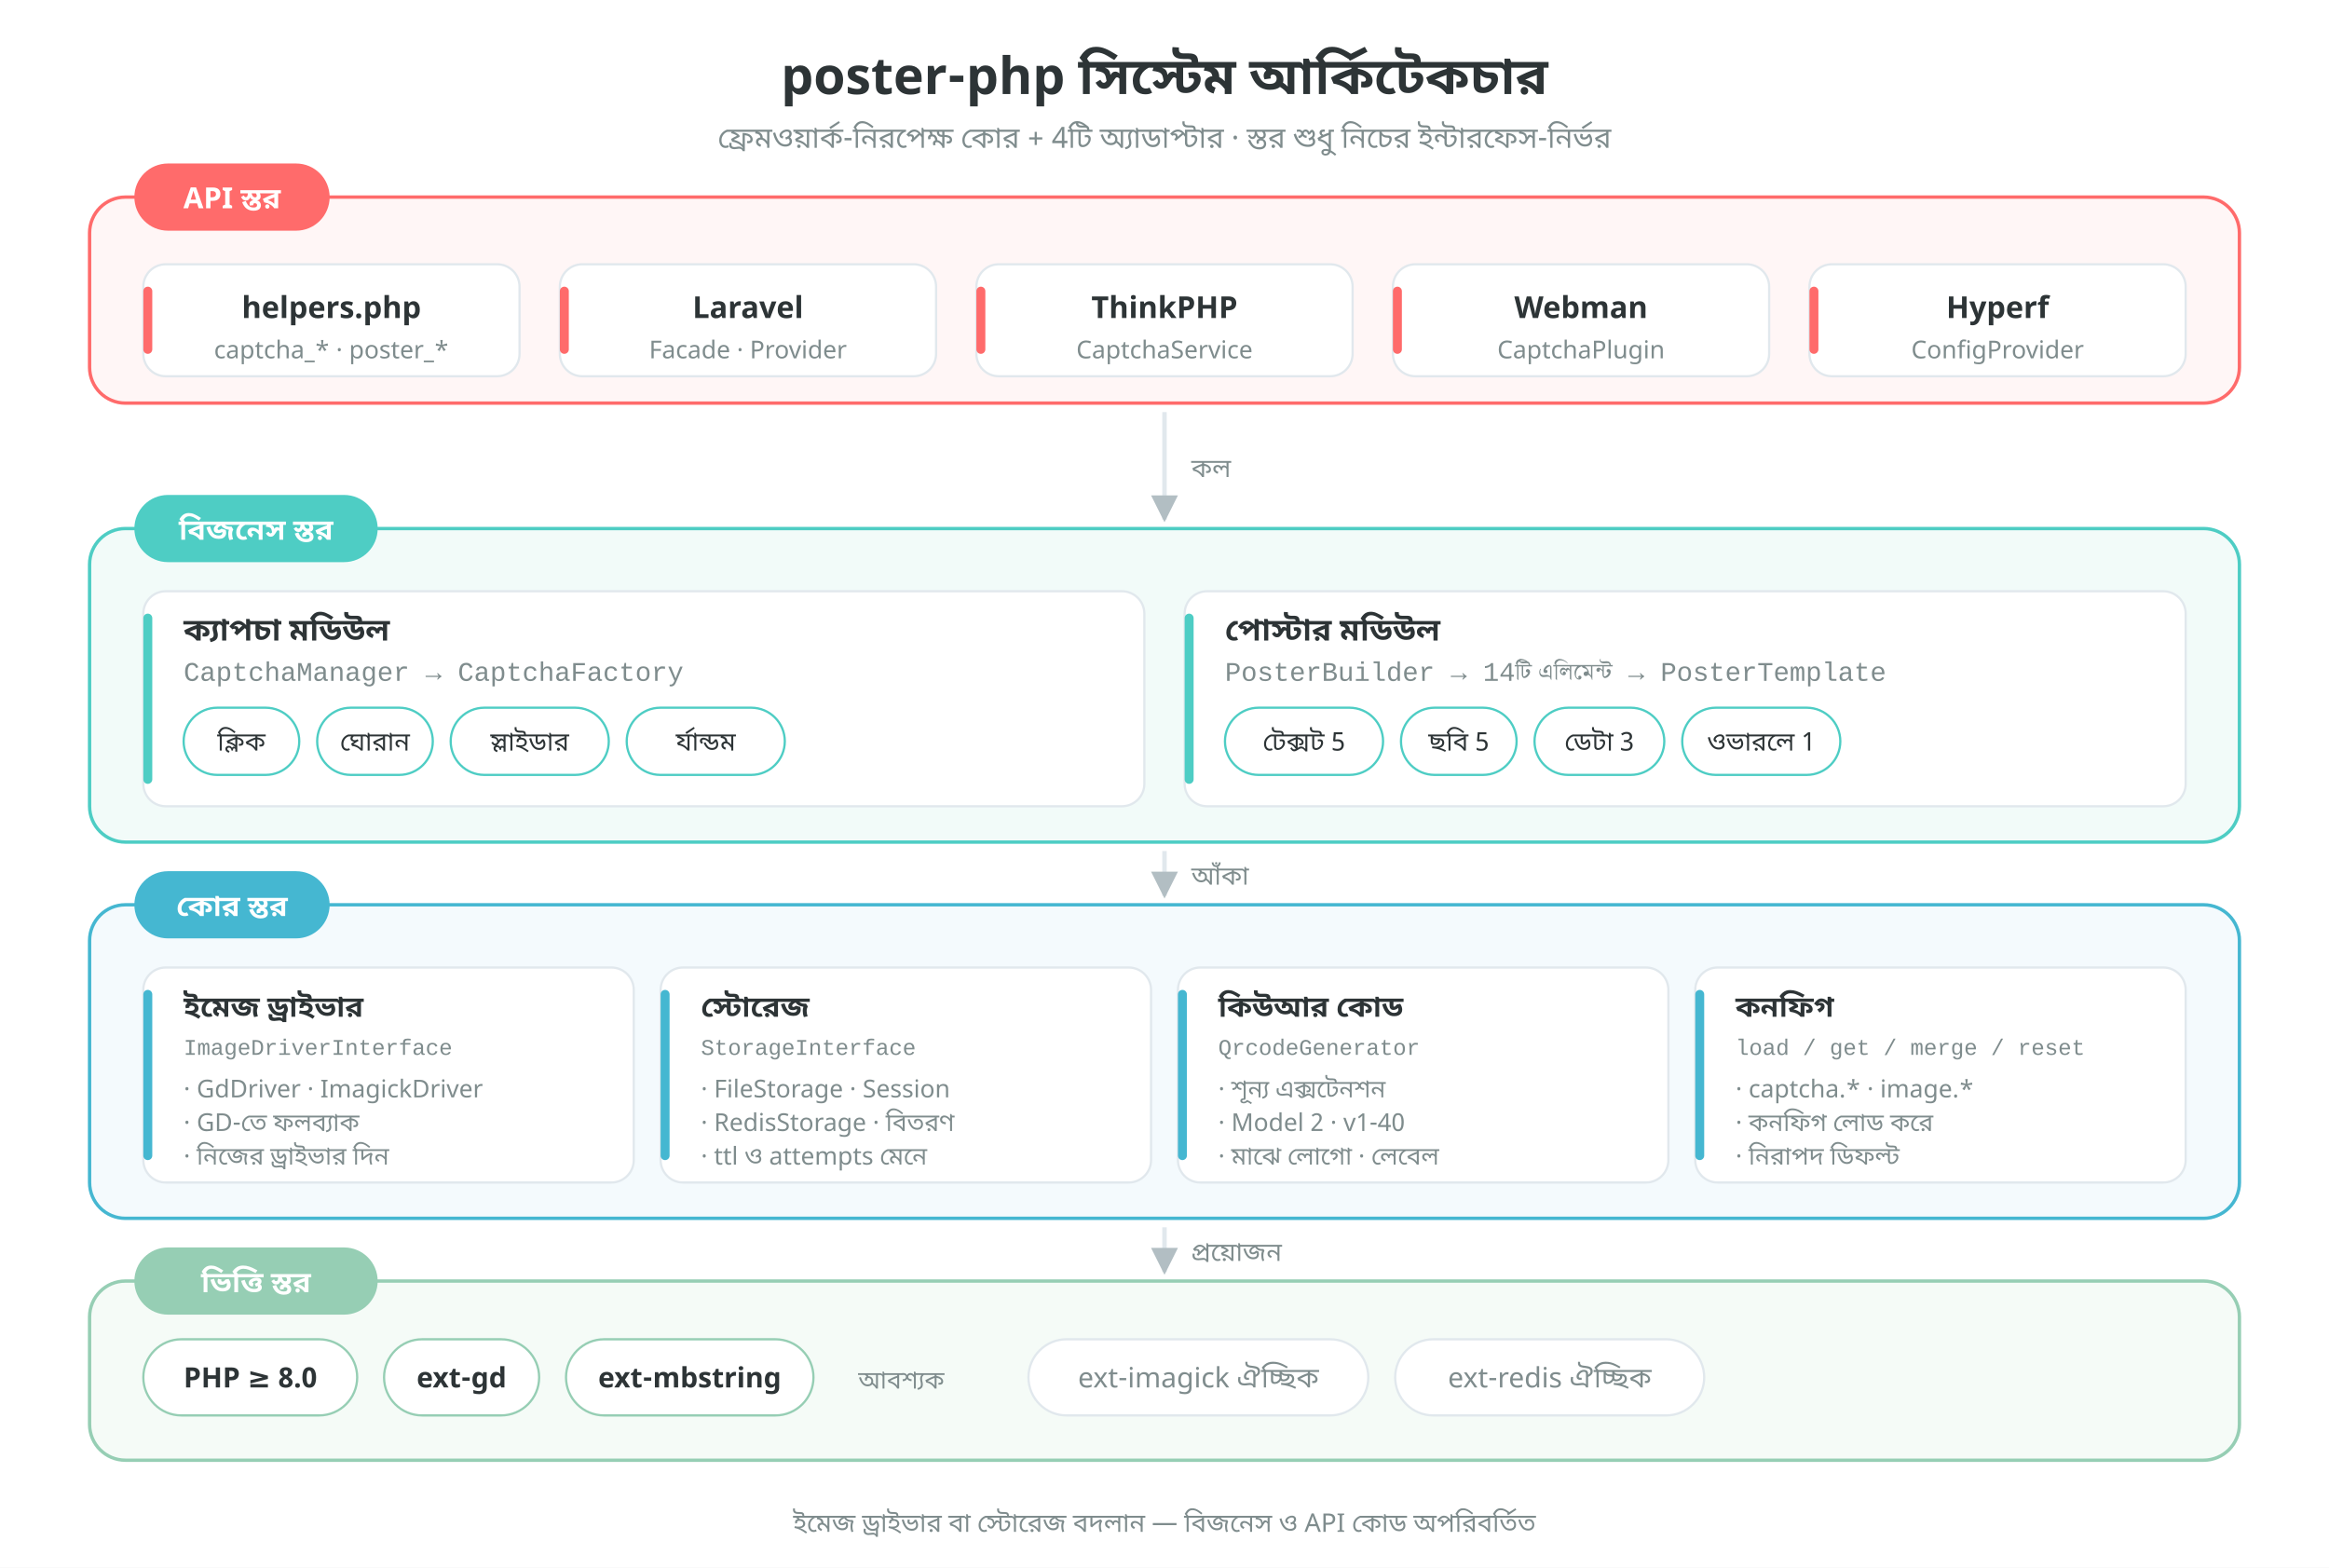
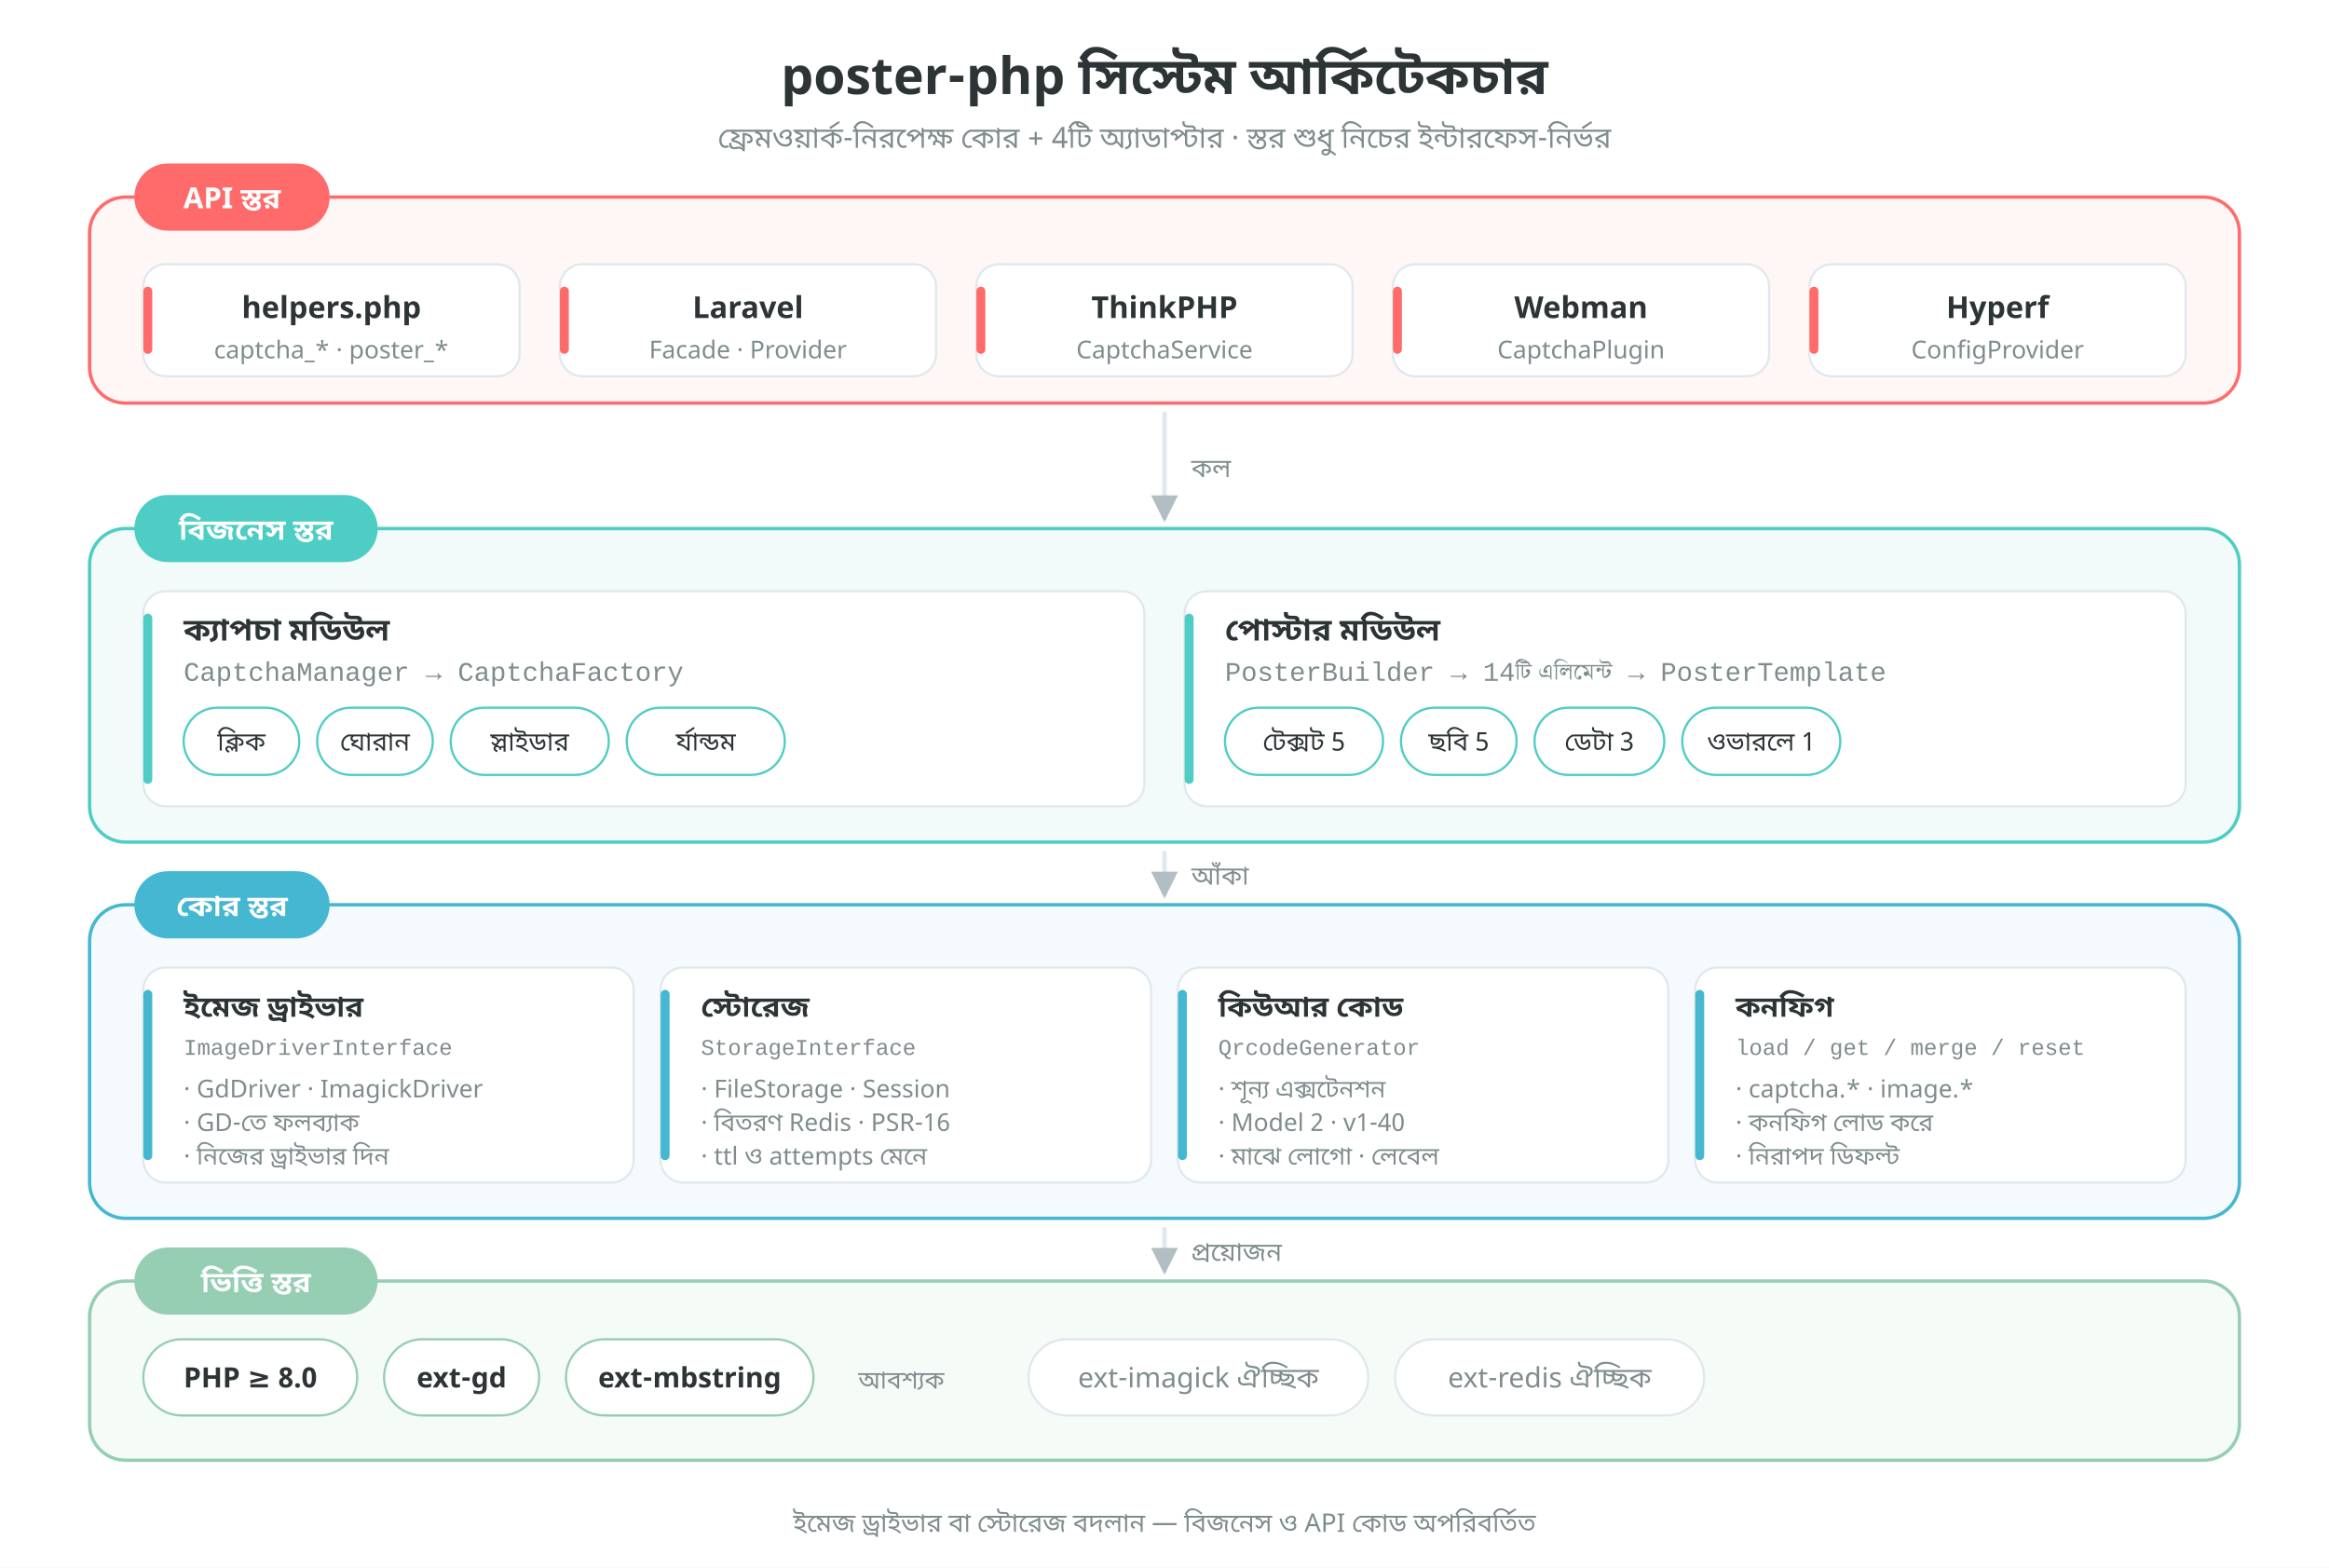
<svg xmlns="http://www.w3.org/2000/svg" viewBox="0 0 1040 700" width="1040" height="700" font-family="'Noto Sans Bengali','Nirmala UI',sans-serif" role="img" aria-label="poster-php সিস্টেম আর্কিটেকচার">
  <defs>
    <marker id="arrow" viewBox="0 0 10 10" refX="9" refY="5" markerWidth="6" markerHeight="6" orient="auto">
      <path d="M0 0L10 5L0 10Z" fill="#B2BEC3" />
    </marker>
  </defs>
  <rect width="1040" height="700" fill="#FFFFFF" />
  <text x="520" y="42" font-size="23" fill="#2D3436" font-weight="700" text-anchor="middle">poster-php সিস্টেম আর্কিটেকচার</text>
  <text x="520" y="66" font-size="13" fill="#7F8C8D" text-anchor="middle">ফ্রেমওয়ার্ক-নিরপেক্ষ কোর + 4টি অ্যাডাপ্টার · স্তর শুধু নিচের ইন্টারফেস-নির্ভর</text>
  <rect x="40" y="88" width="960" height="92" rx="16" fill="#FFF6F6" stroke="#FF6B6B" stroke-width="1.5" />
  <rect x="60" y="73" width="87.2" height="30" rx="15" fill="#FF6B6B" />
  <text x="103.6" y="93" font-size="13" fill="#FFFFFF" font-weight="700" text-anchor="middle">API স্তর</text>
  <rect x="64" y="118" width="168" height="50" rx="10" fill="#FFFFFF" stroke="#E1E8ED" stroke-width="1" />
  <rect x="64" y="128" width="4" height="30" rx="2" fill="#FF6B6B" />
  <text x="148" y="142" font-size="13.5" fill="#2D3436" font-weight="600" text-anchor="middle">helpers.php</text>
  <text x="148" y="160" font-size="11" fill="#7F8C8D" text-anchor="middle">captcha_* · poster_*</text>
  <rect x="250" y="118" width="168" height="50" rx="10" fill="#FFFFFF" stroke="#E1E8ED" stroke-width="1" />
  <rect x="250" y="128" width="4" height="30" rx="2" fill="#FF6B6B" />
  <text x="334" y="142" font-size="13.5" fill="#2D3436" font-weight="600" text-anchor="middle">Laravel</text>
  <text x="334" y="160" font-size="11" fill="#7F8C8D" text-anchor="middle">Facade · Provider</text>
  <rect x="436" y="118" width="168" height="50" rx="10" fill="#FFFFFF" stroke="#E1E8ED" stroke-width="1" />
  <rect x="436" y="128" width="4" height="30" rx="2" fill="#FF6B6B" />
  <text x="520" y="142" font-size="13.5" fill="#2D3436" font-weight="600" text-anchor="middle">ThinkPHP</text>
  <text x="520" y="160" font-size="11" fill="#7F8C8D" text-anchor="middle">CaptchaService</text>
  <rect x="622" y="118" width="168" height="50" rx="10" fill="#FFFFFF" stroke="#E1E8ED" stroke-width="1" />
  <rect x="622" y="128" width="4" height="30" rx="2" fill="#FF6B6B" />
  <text x="706" y="142" font-size="13.5" fill="#2D3436" font-weight="600" text-anchor="middle">Webman</text>
  <text x="706" y="160" font-size="11" fill="#7F8C8D" text-anchor="middle">CaptchaPlugin</text>
  <rect x="808" y="118" width="168" height="50" rx="10" fill="#FFFFFF" stroke="#E1E8ED" stroke-width="1" />
  <rect x="808" y="128" width="4" height="30" rx="2" fill="#FF6B6B" />
  <text x="892" y="142" font-size="13.5" fill="#2D3436" font-weight="600" text-anchor="middle">Hyperf</text>
  <text x="892" y="160" font-size="11" fill="#7F8C8D" text-anchor="middle">ConfigProvider</text>
  <rect x="40" y="236" width="960" height="140" rx="16" fill="#F2FBF9" stroke="#4ECDC4" stroke-width="1.5" />
  <rect x="60" y="221" width="108.65" height="30" rx="15" fill="#4ECDC4" />
  <text x="114.33" y="241" font-size="13" fill="#FFFFFF" font-weight="700" text-anchor="middle">বিজনেস স্তর</text>
  <rect x="64" y="264" width="447" height="96" rx="10" fill="#FFFFFF" stroke="#E1E8ED" stroke-width="1" />
  <rect x="64" y="274" width="4" height="76" rx="2" fill="#4ECDC4" />
  <text x="82" y="286" font-size="14" fill="#2D3436" font-weight="600">ক্যাপচা মডিউল</text>
  <text x="82" y="304" font-size="12" fill="#7F8C8D" font-family="'SFMono-Regular',Consolas,'Liberation Mono',Menlo,monospace">CaptchaManager → CaptchaFactory</text>
  <rect x="82" y="316" width="51.63" height="30" rx="15" fill="#FFFFFF" stroke="#4ECDC4" stroke-width="1" />
  <text x="107.81" y="335.14" font-size="11.5" fill="#2D3436" text-anchor="middle">ক্লিক</text>
  <rect x="141.63" y="316" width="51.63" height="30" rx="15" fill="#FFFFFF" stroke="#4ECDC4" stroke-width="1" />
  <text x="167.44" y="335.14" font-size="11.5" fill="#2D3436" text-anchor="middle">ঘোরান</text>
  <rect x="201.25" y="316" width="70.6" height="30" rx="15" fill="#FFFFFF" stroke="#4ECDC4" stroke-width="1" />
  <text x="236.55" y="335.14" font-size="11.5" fill="#2D3436" text-anchor="middle">স্লাইডার</text>
  <rect x="279.85" y="316" width="70.6" height="30" rx="15" fill="#FFFFFF" stroke="#4ECDC4" stroke-width="1" />
  <text x="315.15" y="335.14" font-size="11.5" fill="#2D3436" text-anchor="middle">র্যান্ডম</text>
  <rect x="529" y="264" width="447" height="96" rx="10" fill="#FFFFFF" stroke="#E1E8ED" stroke-width="1" />
  <rect x="529" y="274" width="4" height="76" rx="2" fill="#4ECDC4" />
  <text x="547" y="286" font-size="14" fill="#2D3436" font-weight="600">পোস্টার মডিউল</text>
  <text x="547" y="304" font-size="12" fill="#7F8C8D" font-family="'SFMono-Regular',Consolas,'Liberation Mono',Menlo,monospace">PosterBuilder → 14টি এলিমেন্ট → PosterTemplate</text>
  <rect x="547" y="316" width="70.6" height="30" rx="15" fill="#FFFFFF" stroke="#4ECDC4" stroke-width="1" />
  <text x="582.3" y="335.14" font-size="11.5" fill="#2D3436" text-anchor="middle">টেক্সট 5</text>
  <rect x="625.6" y="316" width="51.63" height="30" rx="15" fill="#FFFFFF" stroke="#4ECDC4" stroke-width="1" />
  <text x="651.41" y="335.14" font-size="11.5" fill="#2D3436" text-anchor="middle">ছবি 5</text>
  <rect x="685.23" y="316" width="57.95" height="30" rx="15" fill="#FFFFFF" stroke="#4ECDC4" stroke-width="1" />
  <text x="714.2" y="335.14" font-size="11.5" fill="#2D3436" text-anchor="middle">ডেটা 3</text>
  <rect x="751.18" y="316" width="70.6" height="30" rx="15" fill="#FFFFFF" stroke="#4ECDC4" stroke-width="1" />
  <text x="786.48" y="335.14" font-size="11.5" fill="#2D3436" text-anchor="middle">ওভারলে 1</text>
  <rect x="40" y="404" width="960" height="140" rx="16" fill="#F4FAFD" stroke="#45B7D1" stroke-width="1.5" />
  <rect x="60" y="389" width="87.2" height="30" rx="15" fill="#45B7D1" />
  <text x="103.6" y="409" font-size="13" fill="#FFFFFF" font-weight="700" text-anchor="middle">কোর স্তর</text>
  <rect x="64" y="432" width="219" height="96" rx="10" fill="#FFFFFF" stroke="#E1E8ED" stroke-width="1" />
  <rect x="64" y="442" width="4" height="76" rx="2" fill="#45B7D1" />
  <text x="82" y="454" font-size="13" fill="#2D3436" font-weight="600">ইমেজ ড্রাইভার</text>
  <text x="82" y="471" font-size="10" fill="#7F8C8D" font-family="'SFMono-Regular',Consolas,'Liberation Mono',Menlo,monospace">ImageDriverInterface</text>
  <text x="82" y="490" font-size="11" fill="#7F8C8D">· GdDriver · ImagickDriver</text>
  <text x="82" y="505" font-size="11" fill="#7F8C8D">· GD-তে ফলব্যাক</text>
  <text x="82" y="520" font-size="11" fill="#7F8C8D">· নিজের ড্রাইভার দিন</text>
  <rect x="295" y="432" width="219" height="96" rx="10" fill="#FFFFFF" stroke="#E1E8ED" stroke-width="1" />
  <rect x="295" y="442" width="4" height="76" rx="2" fill="#45B7D1" />
  <text x="313" y="454" font-size="13" fill="#2D3436" font-weight="600">স্টোরেজ</text>
  <text x="313" y="471" font-size="10" fill="#7F8C8D" font-family="'SFMono-Regular',Consolas,'Liberation Mono',Menlo,monospace">StorageInterface</text>
  <text x="313" y="490" font-size="11" fill="#7F8C8D">· FileStorage · Session</text>
-   <text x="313" y="505" font-size="11" fill="#7F8C8D">· RedisStorage · বিতরণ</text>
+   <text x="313" y="505" font-size="11" fill="#7F8C8D">· বিতরণ Redis · PSR-16</text>
  <text x="313" y="520" font-size="11" fill="#7F8C8D">· ttl ও attempts মেনে</text>
  <rect x="526" y="432" width="219" height="96" rx="10" fill="#FFFFFF" stroke="#E1E8ED" stroke-width="1" />
  <rect x="526" y="442" width="4" height="76" rx="2" fill="#45B7D1" />
  <text x="544" y="454" font-size="13" fill="#2D3436" font-weight="600">কিউআর কোড</text>
  <text x="544" y="471" font-size="10" fill="#7F8C8D" font-family="'SFMono-Regular',Consolas,'Liberation Mono',Menlo,monospace">QrcodeGenerator</text>
  <text x="544" y="490" font-size="11" fill="#7F8C8D">· শূন্য এক্সটেনশন</text>
  <text x="544" y="505" font-size="11" fill="#7F8C8D">· Model 2 · v1-40</text>
  <text x="544" y="520" font-size="11" fill="#7F8C8D">· মাঝে লোগো · লেবেল</text>
  <rect x="757" y="432" width="219" height="96" rx="10" fill="#FFFFFF" stroke="#E1E8ED" stroke-width="1" />
  <rect x="757" y="442" width="4" height="76" rx="2" fill="#45B7D1" />
  <text x="775" y="454" font-size="13" fill="#2D3436" font-weight="600">কনফিগ</text>
  <text x="775" y="471" font-size="10" fill="#7F8C8D" font-family="'SFMono-Regular',Consolas,'Liberation Mono',Menlo,monospace">load / get / merge / reset</text>
  <text x="775" y="490" font-size="11" fill="#7F8C8D">· captcha.* · image.*</text>
  <text x="775" y="505" font-size="11" fill="#7F8C8D">· কনফিগ লোড করে</text>
  <text x="775" y="520" font-size="11" fill="#7F8C8D">· নিরাপদ ডিফল্ট</text>
  <rect x="40" y="572" width="960" height="80" rx="16" fill="#F5FBF7" stroke="#96CEB4" stroke-width="1.5" />
  <rect x="60" y="557" width="108.65" height="30" rx="15" fill="#96CEB4" />
  <text x="114.33" y="577" font-size="13" fill="#FFFFFF" font-weight="700" text-anchor="middle">ভিত্তি স্তর</text>
  <rect x="64" y="598" width="95.5" height="34" rx="17" fill="#FFFFFF" stroke="#96CEB4" stroke-width="1" />
  <text x="111.75" y="619.5" font-size="12.5" fill="#2D3436" font-weight="600" text-anchor="middle">PHP ≥ 8.0</text>
  <rect x="171.5" y="598" width="69.25" height="34" rx="17" fill="#FFFFFF" stroke="#96CEB4" stroke-width="1" />
  <text x="206.13" y="619.5" font-size="12.5" fill="#2D3436" font-weight="600" text-anchor="middle">ext-gd</text>
  <rect x="252.75" y="598" width="110.5" height="34" rx="17" fill="#FFFFFF" stroke="#96CEB4" stroke-width="1" />
  <text x="308" y="619.5" font-size="12.5" fill="#2D3436" font-weight="600" text-anchor="middle">ext-mbstring</text>
  <text x="383.25" y="620" font-size="11" fill="#7F8C8D">আবশ্যক</text>
  <rect x="459.25" y="598" width="151.75" height="34" rx="17" fill="#FFFFFF" stroke="#E1E8ED" stroke-width="1" />
  <text x="535.13" y="619.5" font-size="12.5" fill="#7F8C8D" text-anchor="middle">ext-imagick ঐচ্ছিক</text>
  <rect x="623" y="598" width="138" height="34" rx="17" fill="#FFFFFF" stroke="#E1E8ED" stroke-width="1" />
  <text x="692" y="619.5" font-size="12.5" fill="#7F8C8D" text-anchor="middle">ext-redis ঐচ্ছিক</text>
  <line x1="520" y1="184" x2="520" y2="232" stroke="#E1E8ED" stroke-width="2" marker-end="url(#arrow)" />
  <text x="532" y="213" font-size="11.5" fill="#7F8C8D">কল</text>
  <line x1="520" y1="380" x2="520" y2="400" stroke="#E1E8ED" stroke-width="2" marker-end="url(#arrow)" />
  <text x="532" y="395" font-size="11.5" fill="#7F8C8D">আঁকা</text>
  <line x1="520" y1="548" x2="520" y2="568" stroke="#E1E8ED" stroke-width="2" marker-end="url(#arrow)" />
  <text x="532" y="563" font-size="11.5" fill="#7F8C8D">প্রয়োজন</text>
  <text x="520" y="684" font-size="11.5" fill="#7F8C8D" text-anchor="middle">ইমেজ ড্রাইভার বা স্টোরেজ বদলান — বিজনেস ও API কোড অপরিবর্তিত</text>
</svg>
